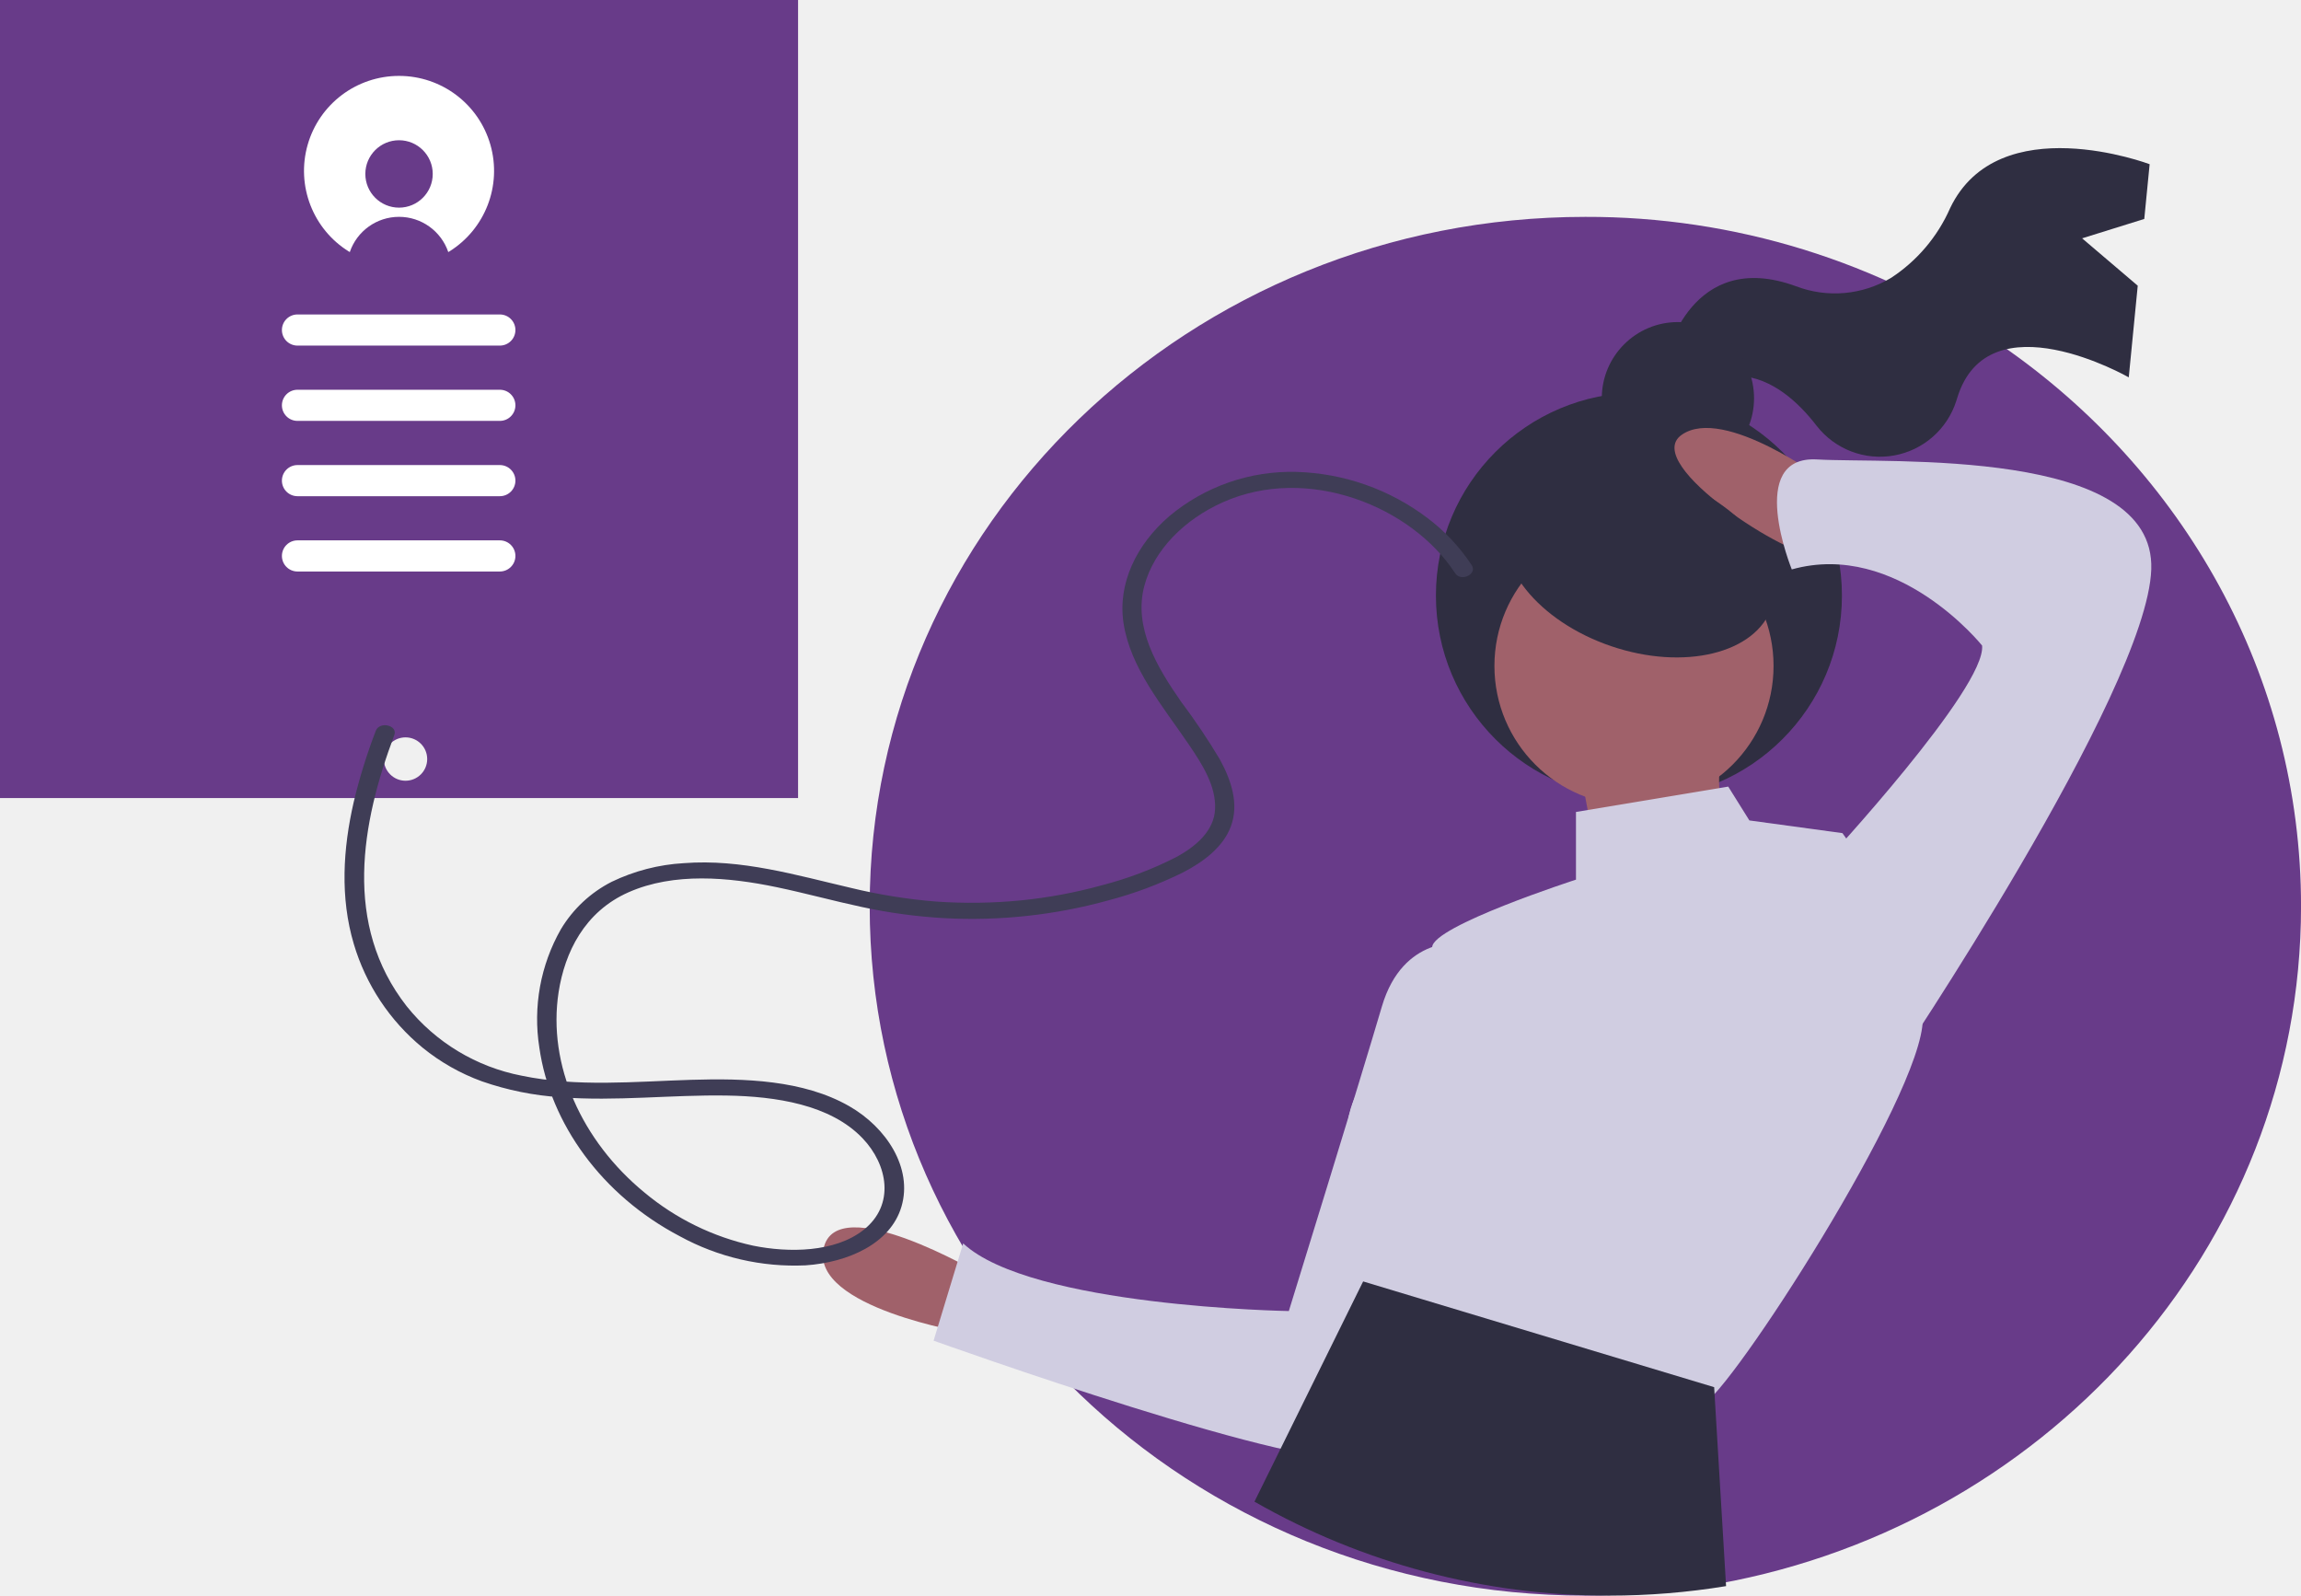
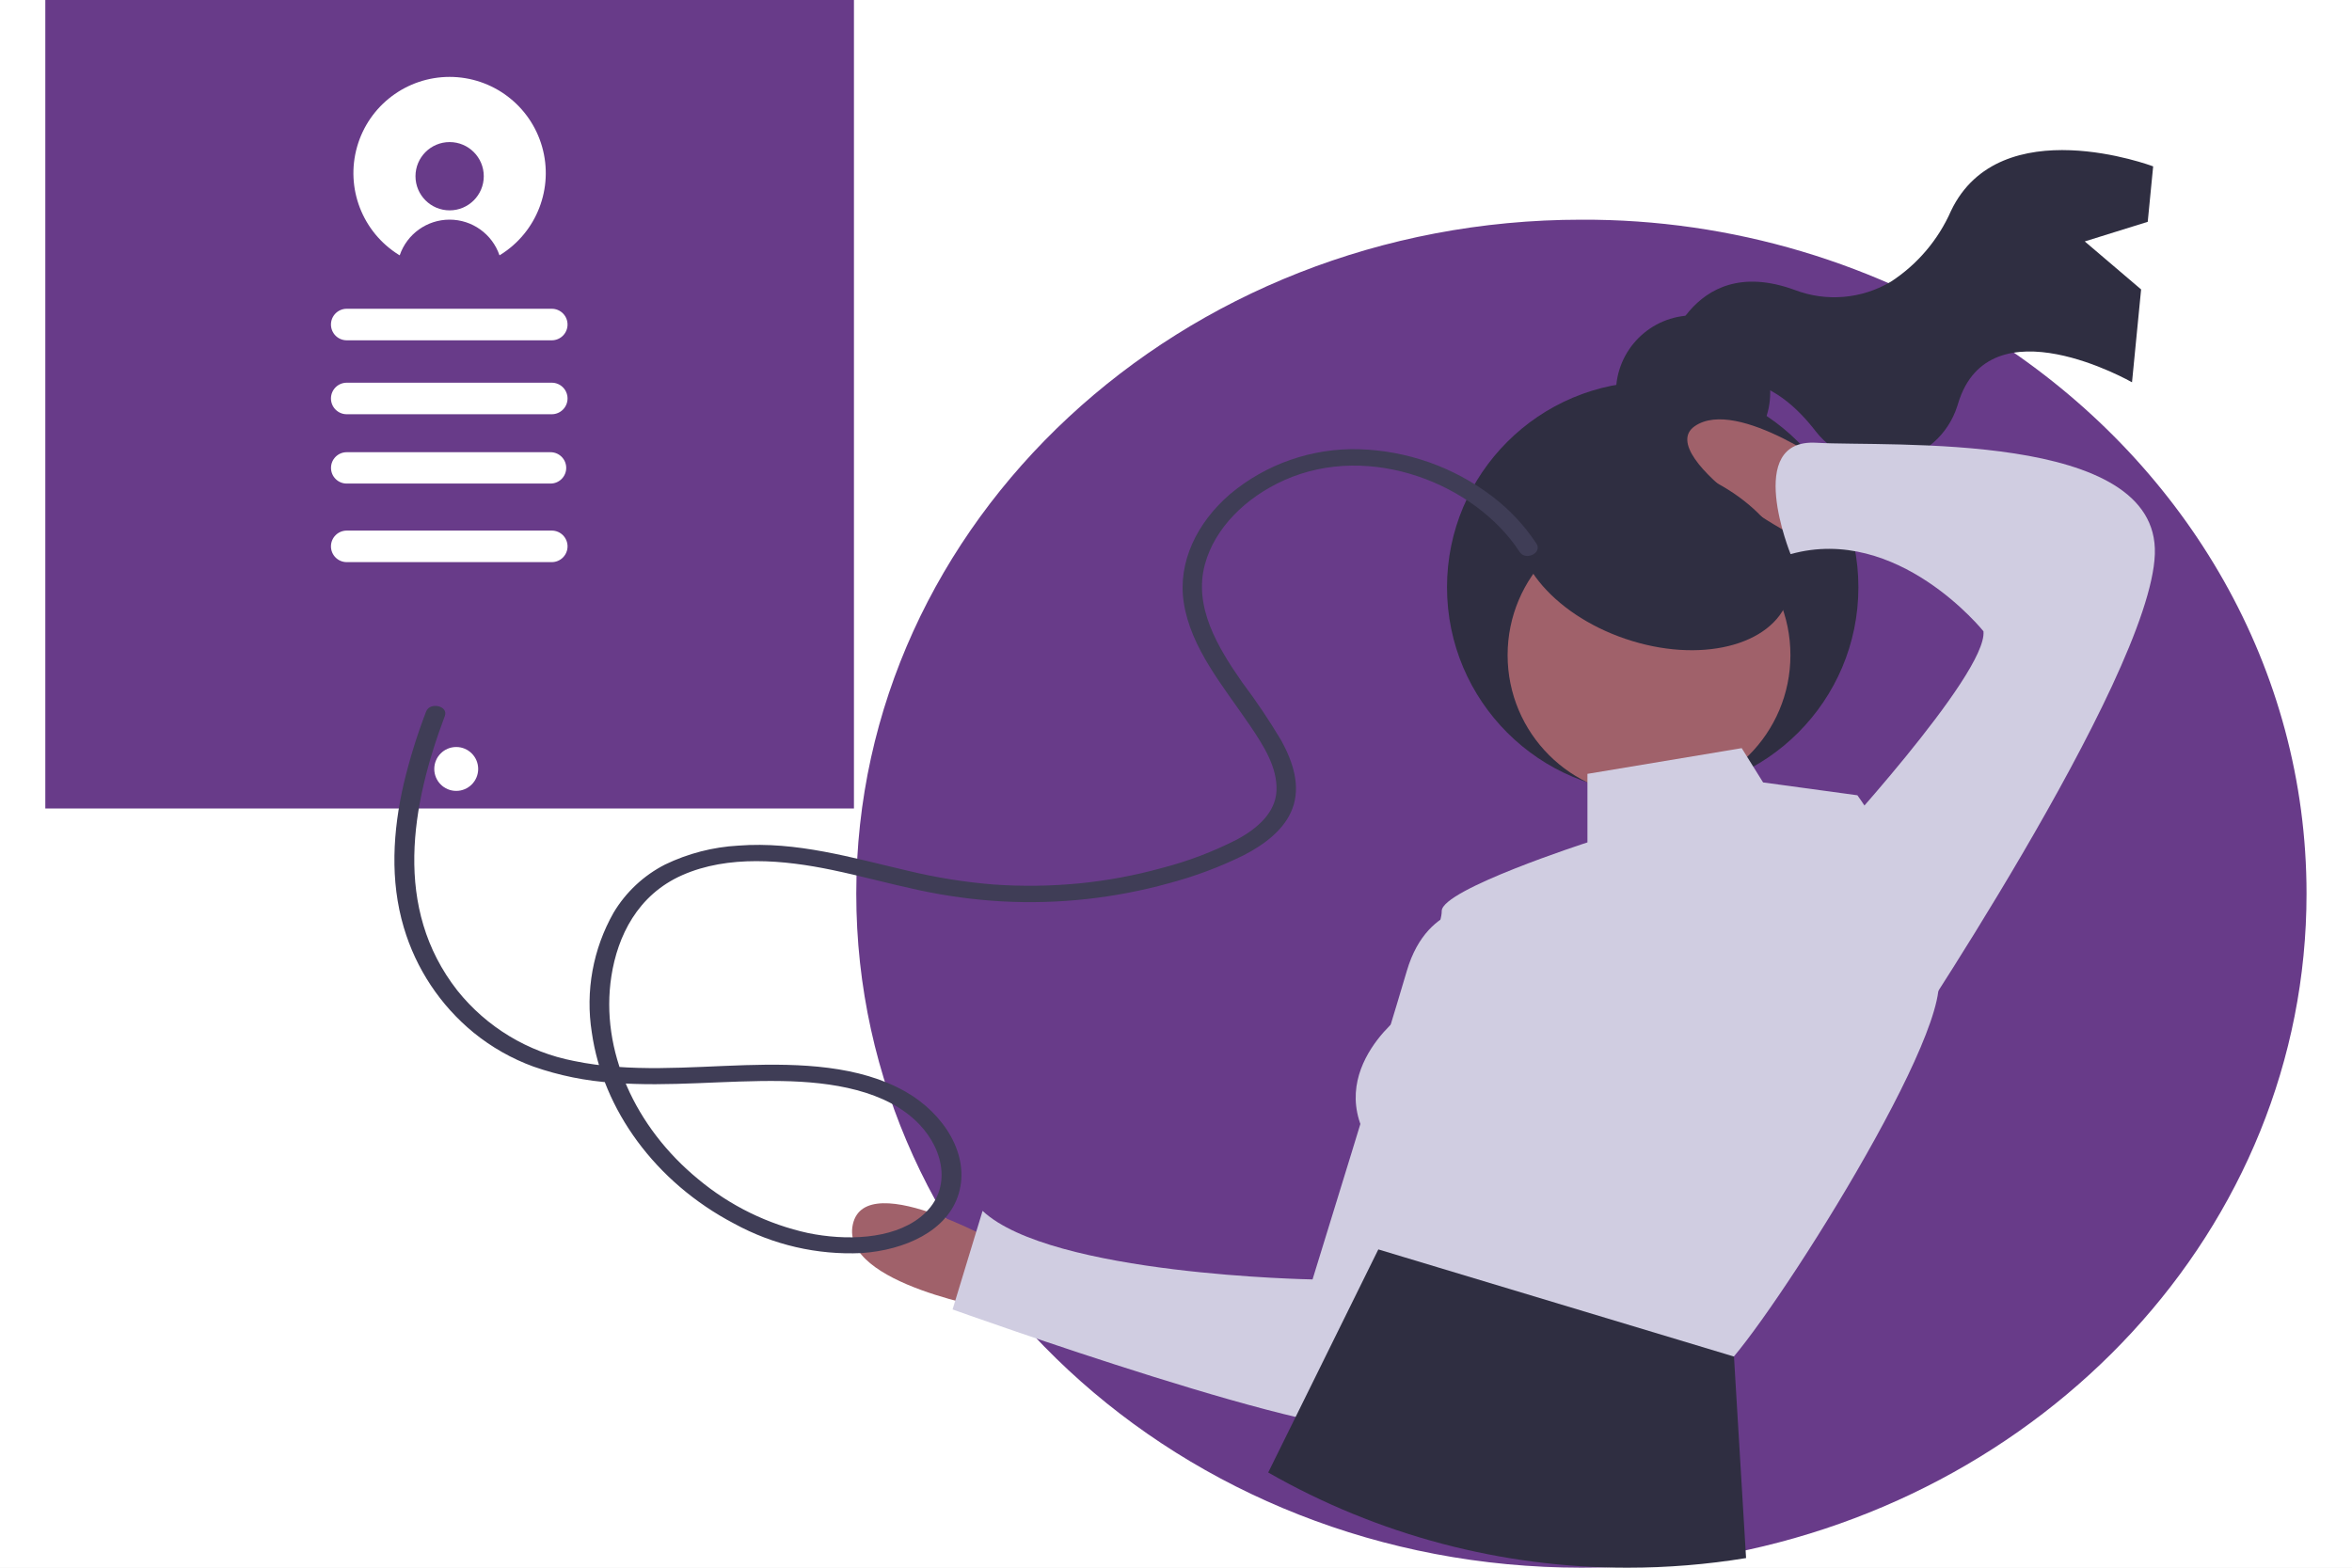
- <svg xmlns="http://www.w3.org/2000/svg" id="undraw_personal_information_962o" width="295.631" height="205" viewBox="0 0 295.631 205">
-   <path id="Pfad_1373" data-name="Pfad 1373" d="M52,70V172.536H154.536V70Zm52.1,100.307a2.786,2.786,0,1,1,2.786-2.786A2.786,2.786,0,0,1,104.1,170.307Z" transform="translate(-52 -70)" fill="#683b89" />
-   <path id="Pfad_1374" data-name="Pfad 1374" d="M671.9,258.568c0,43.986-33.294,80.487-76.93,87.393a96.084,96.084,0,0,1-15.018,1.176c-50.806,0-91.97-39.668-91.948-88.587C488,209.654,529.168,170,579.948,170a93.925,93.925,0,0,1,53.5,16.533C656.728,202.6,671.9,228.876,671.9,258.568Z" transform="translate(-376.265 -142.137)" fill="#683b89" />
-   <path id="Pfad_1375" data-name="Pfad 1375" d="M908.771,149.89l7.986-2.49.689-7.033s-19.423-7.337-25.632,5.641a20.594,20.594,0,0,1-7.614,8.977,14.037,14.037,0,0,1-12.216,1.052c-13.461-4.916-16.631,9.064-16.631,9.064s1.164,1.99,9.461,2.479c4.129.244,7.508,3.351,9.861,6.412a10.3,10.3,0,0,0,17.927-3.206q.061-.19.121-.385c3.969-13,22.04-2.65,22.04-2.65l1.154-11.777Z" transform="translate(-641.262 -119.27)" fill="#2f2e41" />
-   <circle id="Ellipse_111" data-name="Ellipse 111" cx="9.781" cy="9.781" r="9.781" transform="translate(205.797 41.378)" fill="#2f2e41" />
-   <circle id="Ellipse_112" data-name="Ellipse 112" cx="26.082" cy="26.082" r="26.082" transform="translate(184.486 50.437)" fill="#2f2e41" />
-   <circle id="Ellipse_113" data-name="Ellipse 113" cx="17.931" cy="17.931" r="17.931" transform="translate(192.003 67.624)" fill="#a0616a" />
-   <path id="Pfad_1376" data-name="Pfad 1376" d="M805.955,429.884l3.26,17.388,16.3-2.173s-2.717-13.584-1.087-17.388Z" transform="translate(-603.045 -331.547)" fill="#a0616a" />
-   <path id="Pfad_1377" data-name="Pfad 1377" d="M465.038,661.893s-18.475-10.867-20.1-3.26S463.408,669.5,463.408,669.5Z" transform="translate(-339.123 -498.24)" fill="#a0616a" />
-   <path id="Pfad_1378" data-name="Pfad 1378" d="M870.781,281.252s-13.041-9.781-18.475-5.977,14.671,16.3,16.845,15.215S870.781,281.252,870.781,281.252Z" transform="translate(-636.24 -219.413)" fill="#a0616a" />
-   <path id="Pfad_1379" data-name="Pfad 1379" d="M744.946,456.963l-19.562,3.26v8.694s-18.475,5.977-18.475,8.694-4.89,13.041-4.89,13.041-11.954,8.694-2.173,19.018c0,0,3.8,5.977,1.087,6.521s-8.694,2.173-5.977,4.347,43.47,16.845,46.73,15.758,28.255-39.666,28.255-49.447-10.324-23.909-10.324-23.909l-11.954-1.63Z" transform="translate(-522.904 -355.903)" fill="#d0cde1" />
-   <path id="Pfad_1380" data-name="Pfad 1380" d="M569.653,529.017s-7.607-1.087-10.324,8.151-11.954,39.123-11.954,39.123-33.146-.543-41.84-8.694l-3.8,12.5s49.99,17.931,54.337,14.671S579.433,538.8,579.433,538.8Z" transform="translate(-381.787 -407.852)" fill="#d0cde1" />
-   <path id="Pfad_1381" data-name="Pfad 1381" d="M911.006,346.363l1.63-1.63s20.648-22.278,20.1-27.712c0,0-10.867-13.584-24.452-9.781,0,0-5.977-14.671,3.26-14.128s43.47-1.63,42.927,14.128-33.146,64.118-33.146,64.118Z" transform="translate(-678.077 -234.083)" fill="#d0cde1" />
-   <path id="Pfad_1382" data-name="Pfad 1382" d="M715.024,724.275a92.623,92.623,0,0,1-15.018,1.22,91.521,91.521,0,0,1-45.576-12.073l3.229-6.539,10.279-20.831.457-.922,7.487,2.257,37.612,11.329.1,1.736Z" transform="translate(-493.259 -520.495)" fill="#2f2e41" />
-   <ellipse id="Ellipse_114" data-name="Ellipse 114" cx="11.411" cy="17.931" rx="11.411" ry="17.931" transform="translate(190.02 77.24) rotate(-71.208)" fill="#2f2e41" />
-   <path id="Pfad_1383" data-name="Pfad 1383" d="M377.711,397.828c-5.575-8.568-18.928-13.993-29.851-9.1-4.917,2.2-8.825,6.095-10.066,10.7-1.441,5.346,1.594,10.443,4.726,14.935a83.379,83.379,0,0,1,4.969,7.4c1.457,2.663,2.5,5.74,1.4,8.637-.988,2.61-3.463,4.508-6.174,5.9a50.8,50.8,0,0,1-9.486,3.552,65.9,65.9,0,0,1-21.179,2.3,68.226,68.226,0,0,1-10.555-1.431c-3.679-.787-7.289-1.784-10.974-2.552-6.152-1.282-13.167-1.919-19,.657-5.668,2.5-8.2,7.736-8.989,12.827-1.449,9.4,3,19.158,11.019,25.742a32.643,32.643,0,0,0,13.97,6.836c4.6.932,10.515.872,14.178-2.015,4.088-3.222,3.128-8.388-.12-11.787-4.145-4.337-11.166-5.379-17.431-5.484-7.127-.12-14.248.77-21.371.217a38.115,38.115,0,0,1-10.106-2.045,26.332,26.332,0,0,1-7.616-4.323,27.238,27.238,0,0,1-8.838-13.322c-1.776-5.97-1.389-12.243-.01-18.239a71.793,71.793,0,0,1,2.833-9.147c.476-1.266,2.86-.725,2.38.55-4.245,11.292-6.612,24.348,1.59,34.832a24.985,24.985,0,0,0,14.786,8.928c7.1,1.48,14.548.748,21.764.528,6.862-.209,14.4.016,20.28,3.369,4.826,2.75,8.2,7.98,6.742,12.918-1.406,4.762-6.862,7.176-12.318,7.549a30.725,30.725,0,0,1-16.166-3.741c-10-5.243-16.651-14.462-18.043-24.237a23.353,23.353,0,0,1,2.766-15.2,16.156,16.156,0,0,1,6.519-6.094,24.5,24.5,0,0,1,9.287-2.4c7.383-.57,14.477,1.556,21.48,3.182a69.858,69.858,0,0,0,10.954,1.754,65.16,65.16,0,0,0,10.807-.148,62.076,62.076,0,0,0,10.472-1.949,46.205,46.205,0,0,0,9.506-3.6c2.627-1.409,4.9-3.427,5.027-6.175.14-2.982-1.652-5.771-3.357-8.284-3.368-4.966-7.526-9.823-8.406-15.636-.769-5.085,1.67-10.1,5.882-13.724a24.418,24.418,0,0,1,16.346-5.688,29.3,29.3,0,0,1,16.831,5.931,24.4,24.4,0,0,1,5.675,6.049C380.6,397.953,378.473,399,377.711,397.828Z" transform="translate(-190.761 -324.192)" fill="#3f3d56" />
-   <path id="Pfad_1384" data-name="Pfad 1384" d="M219.406,104a12.2,12.2,0,0,0-6.436,22.57c.035.022.073.041.109.063a6.685,6.685,0,0,1,12.654,0c.036-.022.073-.041.109-.063A12.2,12.2,0,0,0,219.406,104Zm0,16.926a4.33,4.33,0,1,1,4.33-4.33A4.33,4.33,0,0,1,219.406,120.926Z" transform="translate(-168.138 -94.248)" fill="#fff" />
-   <rect id="Rechteck_103" data-name="Rechteck 103" width="30" height="4" rx="2" transform="translate(36.22 59.75)" fill="#fff" />
-   <rect id="Rechteck_104" data-name="Rechteck 104" width="30" height="4" rx="2" transform="translate(36.22 69.425)" fill="#fff" />
-   <rect id="Rechteck_105" data-name="Rechteck 105" width="30" height="4" rx="2" transform="translate(36.22 50.075)" fill="#fff" />
-   <rect id="Rechteck_106" data-name="Rechteck 106" width="30" height="4" rx="2" transform="translate(36.22 40.401)" fill="#fff" />
+ <svg xmlns="http://www.w3.org/2000/svg" width="300" height="200" viewBox="0 0 300 200">
+   <defs>
+     <clipPath id="clip-SVG_export">
+       <rect width="300" height="200" />
+     </clipPath>
+   </defs>
+   <g id="SVG_export" clip-path="url(#clip-SVG_export)">
+     <rect width="300" height="200" fill="#fff" />
+     <g id="style_info.svg" transform="translate(5.78)">
+       <path id="Pfad_1373" data-name="Pfad 1373" d="M52,70V173.142H155.142V70Zm52.412,100.9a2.8,2.8,0,1,1,2.8-2.8A2.8,2.8,0,0,1,104.412,170.9Z" transform="translate(-52 -70)" fill="#683b89" />
+       <path id="Pfad_1374" data-name="Pfad 1374" d="M672.983,255.986c0,42.7-33.49,78.14-77.384,84.845a100.079,100.079,0,0,1-15.107,1.141c-51.106,0-92.513-38.511-92.491-86C488,208.5,529.411,170,580.491,170a96.887,96.887,0,0,1,53.816,16.051C657.724,201.648,672.983,227.16,672.983,255.986Z" transform="translate(-384.562 -141.972)" fill="#683b89" />
+       <path id="Pfad_1375" data-name="Pfad 1375" d="M909.086,149.958l8.033-2.5.693-7.075s-19.537-7.38-25.784,5.674a20.716,20.716,0,0,1-7.658,9.03,14.12,14.12,0,0,1-12.288,1.058c-13.541-4.945-16.729,9.118-16.729,9.118s1.171,2,9.517,2.494c4.154.245,7.553,3.371,9.919,6.449a10.359,10.359,0,0,0,18.033-3.225q.062-.191.122-.387c3.993-13.08,22.17-2.666,22.17-2.666l1.161-11.847Z" transform="translate(-648.954 -119.158)" fill="#2f2e41" />
+       <circle id="Ellipse_111" data-name="Ellipse 111" cx="9.839" cy="9.839" r="9.839" transform="translate(200.336 40.237)" fill="#2f2e41" />
+       <circle id="Ellipse_112" data-name="Ellipse 112" cx="26.236" cy="26.236" r="26.236" transform="translate(178.788 48.685)" fill="#2f2e41" />
+       <circle id="Ellipse_113" data-name="Ellipse 113" cx="18.037" cy="18.037" r="18.037" transform="translate(186.517 65.541)" fill="#a0616a" />
+       <path id="Pfad_1376" data-name="Pfad 1376" d="M805.955,429.9l3.28,17.491,16.4-2.186s-2.733-13.665-1.093-17.491Z" transform="translate(-608.43 -334.2)" fill="#a0616a" />
+       <path id="Pfad_1377" data-name="Pfad 1377" d="M465.157,661.928s-18.584-10.932-20.224-3.28,18.584,10.932,18.584,10.932Z" transform="translate(-341.937 -502.425)" fill="#a0616a" />
+       <path id="Pfad_1378" data-name="Pfad 1378" d="M870.9,281.292s-13.118-9.839-18.584-6.012,14.758,16.4,16.944,15.3S870.9,281.292,870.9,281.292Z" transform="translate(-641.947 -220.897)" fill="#a0616a" />
+       <path id="Pfad_1379" data-name="Pfad 1379" d="M745.245,456.963l-19.677,3.28v8.745s-18.584,6.012-18.584,8.745-4.919,13.118-4.919,13.118-12.025,8.745-2.186,19.13c0,0,3.826,6.012,1.093,6.559s-8.745,2.186-6.012,4.373,43.727,16.944,47.006,15.851,28.422-39.9,28.422-49.739S760,462.976,760,462.976l-12.025-1.64Z" transform="translate(-528.869 -361.517)" fill="#d0cde1" />
+       <path id="Pfad_1380" data-name="Pfad 1380" d="M570.054,529.017s-7.652-1.093-10.385,8.2-12.025,39.354-12.025,39.354-33.342-.547-42.087-8.745L501.731,580.4s50.286,18.037,54.658,14.758,23.5-56.3,23.5-56.3Z" transform="translate(-386.008 -413.347)" fill="#d0cde1" />
+       <path id="Pfad_1381" data-name="Pfad 1381" d="M911.034,346.677l1.64-1.64s20.77-22.41,20.224-27.876c0,0-10.932-13.665-24.6-9.839,0,0-6.012-14.758,3.28-14.211s43.727-1.64,43.18,14.211-33.342,64.5-33.342,64.5Z" transform="translate(-685.685 -236.626)" fill="#d0cde1" />
+       <path id="Pfad_1382" data-name="Pfad 1382" d="M715.382,724.506a93.171,93.171,0,0,1-15.107,1.228,92.062,92.062,0,0,1-45.845-12.144l3.248-6.578,10.339-20.954.46-.928,7.531,2.27,37.835,11.4.1,1.746Z" transform="translate(-498.449 -525.734)" fill="#2f2e41" />
+       <ellipse id="Ellipse_114" data-name="Ellipse 114" cx="11.478" cy="18.037" rx="11.478" ry="18.037" transform="translate(184.451 75.685) rotate(-71.208)" fill="#2f2e41" />
+       <path id="Pfad_1383" data-name="Pfad 1383" d="M378.554,397.905c-5.608-8.619-19.039-14.076-30.027-9.157-4.946,2.214-8.877,6.131-10.125,10.76-1.45,5.378,1.6,10.505,4.754,15.023a83.876,83.876,0,0,1,5,7.441c1.465,2.678,2.512,5.774,1.409,8.688-.994,2.625-3.483,4.535-6.21,5.938a51.1,51.1,0,0,1-9.542,3.573,66.294,66.294,0,0,1-21.3,2.312,68.628,68.628,0,0,1-10.618-1.44c-3.7-.791-7.332-1.794-11.039-2.567-6.189-1.29-13.245-1.931-19.113.661-5.7,2.517-8.253,7.781-9.042,12.9-1.458,9.457,3.013,19.271,11.084,25.894a32.835,32.835,0,0,0,14.052,6.876c4.631.937,10.577.877,14.262-2.027,4.112-3.241,3.147-8.438-.121-11.857-4.169-4.363-11.232-5.411-17.534-5.517-7.169-.121-14.332.775-21.5.218a38.342,38.342,0,0,1-10.166-2.057,26.488,26.488,0,0,1-7.661-4.349,27.4,27.4,0,0,1-8.89-13.4c-1.786-6.005-1.4-12.316-.01-18.347a72.23,72.23,0,0,1,2.85-9.2c.479-1.274,2.877-.73,2.394.554-4.27,11.358-6.651,24.492,1.6,35.038a25.132,25.132,0,0,0,14.873,8.981c7.141,1.489,14.634.753,21.893.531,6.9-.211,14.481.016,20.4,3.389,4.854,2.766,8.249,8.027,6.782,12.994-1.415,4.79-6.9,7.219-12.391,7.594a30.906,30.906,0,0,1-16.262-3.763c-10.06-5.274-16.75-14.548-18.15-24.381a23.491,23.491,0,0,1,2.783-15.293,16.251,16.251,0,0,1,6.557-6.13,24.645,24.645,0,0,1,9.342-2.415c7.427-.574,14.562,1.565,21.607,3.2a70.257,70.257,0,0,0,11.018,1.764,65.545,65.545,0,0,0,10.871-.148,62.439,62.439,0,0,0,10.534-1.961,46.476,46.476,0,0,0,9.562-3.626c2.642-1.417,4.927-3.447,5.057-6.211.141-3-1.662-5.8-3.377-8.333-3.388-4.995-7.571-9.881-8.456-15.728-.774-5.115,1.68-10.157,5.917-13.805a24.562,24.562,0,0,1,16.443-5.722,29.471,29.471,0,0,1,16.93,5.966,24.542,24.542,0,0,1,5.709,6.085C381.463,398.031,379.32,399.083,378.554,397.905Z" transform="translate(-190.5 -327.489)" fill="#3f3d56" />
+       <path id="Pfad_1384" data-name="Pfad 1384" d="M219.478,104A12.275,12.275,0,0,0,213,126.7c.036.022.073.041.109.063a6.725,6.725,0,0,1,12.729,0c.036-.022.074-.041.109-.063a12.275,12.275,0,0,0-6.474-22.7Zm0,17.026a4.355,4.355,0,1,1,4.355-4.355A4.355,4.355,0,0,1,219.478,121.026Z" transform="translate(-167.907 -94.19)" fill="#fff" />
+       <rect id="Rechteck_103" data-name="Rechteck 103" width="30" height="4" rx="2" transform="translate(36.441 57.691)" fill="#fff" />
+       <rect id="Rechteck_104" data-name="Rechteck 104" width="30.177" height="4.024" rx="2.012" transform="translate(36.434 67.69)" fill="#fff" />
+       <rect id="Rechteck_105" data-name="Rechteck 105" width="30.177" height="4.024" rx="2.012" transform="translate(36.434 48.824)" fill="#fff" />
+       <rect id="Rechteck_106" data-name="Rechteck 106" width="30.177" height="4.024" rx="2.012" transform="translate(36.434 39.391)" fill="#fff" />
+     </g>
+   </g>
</svg>
